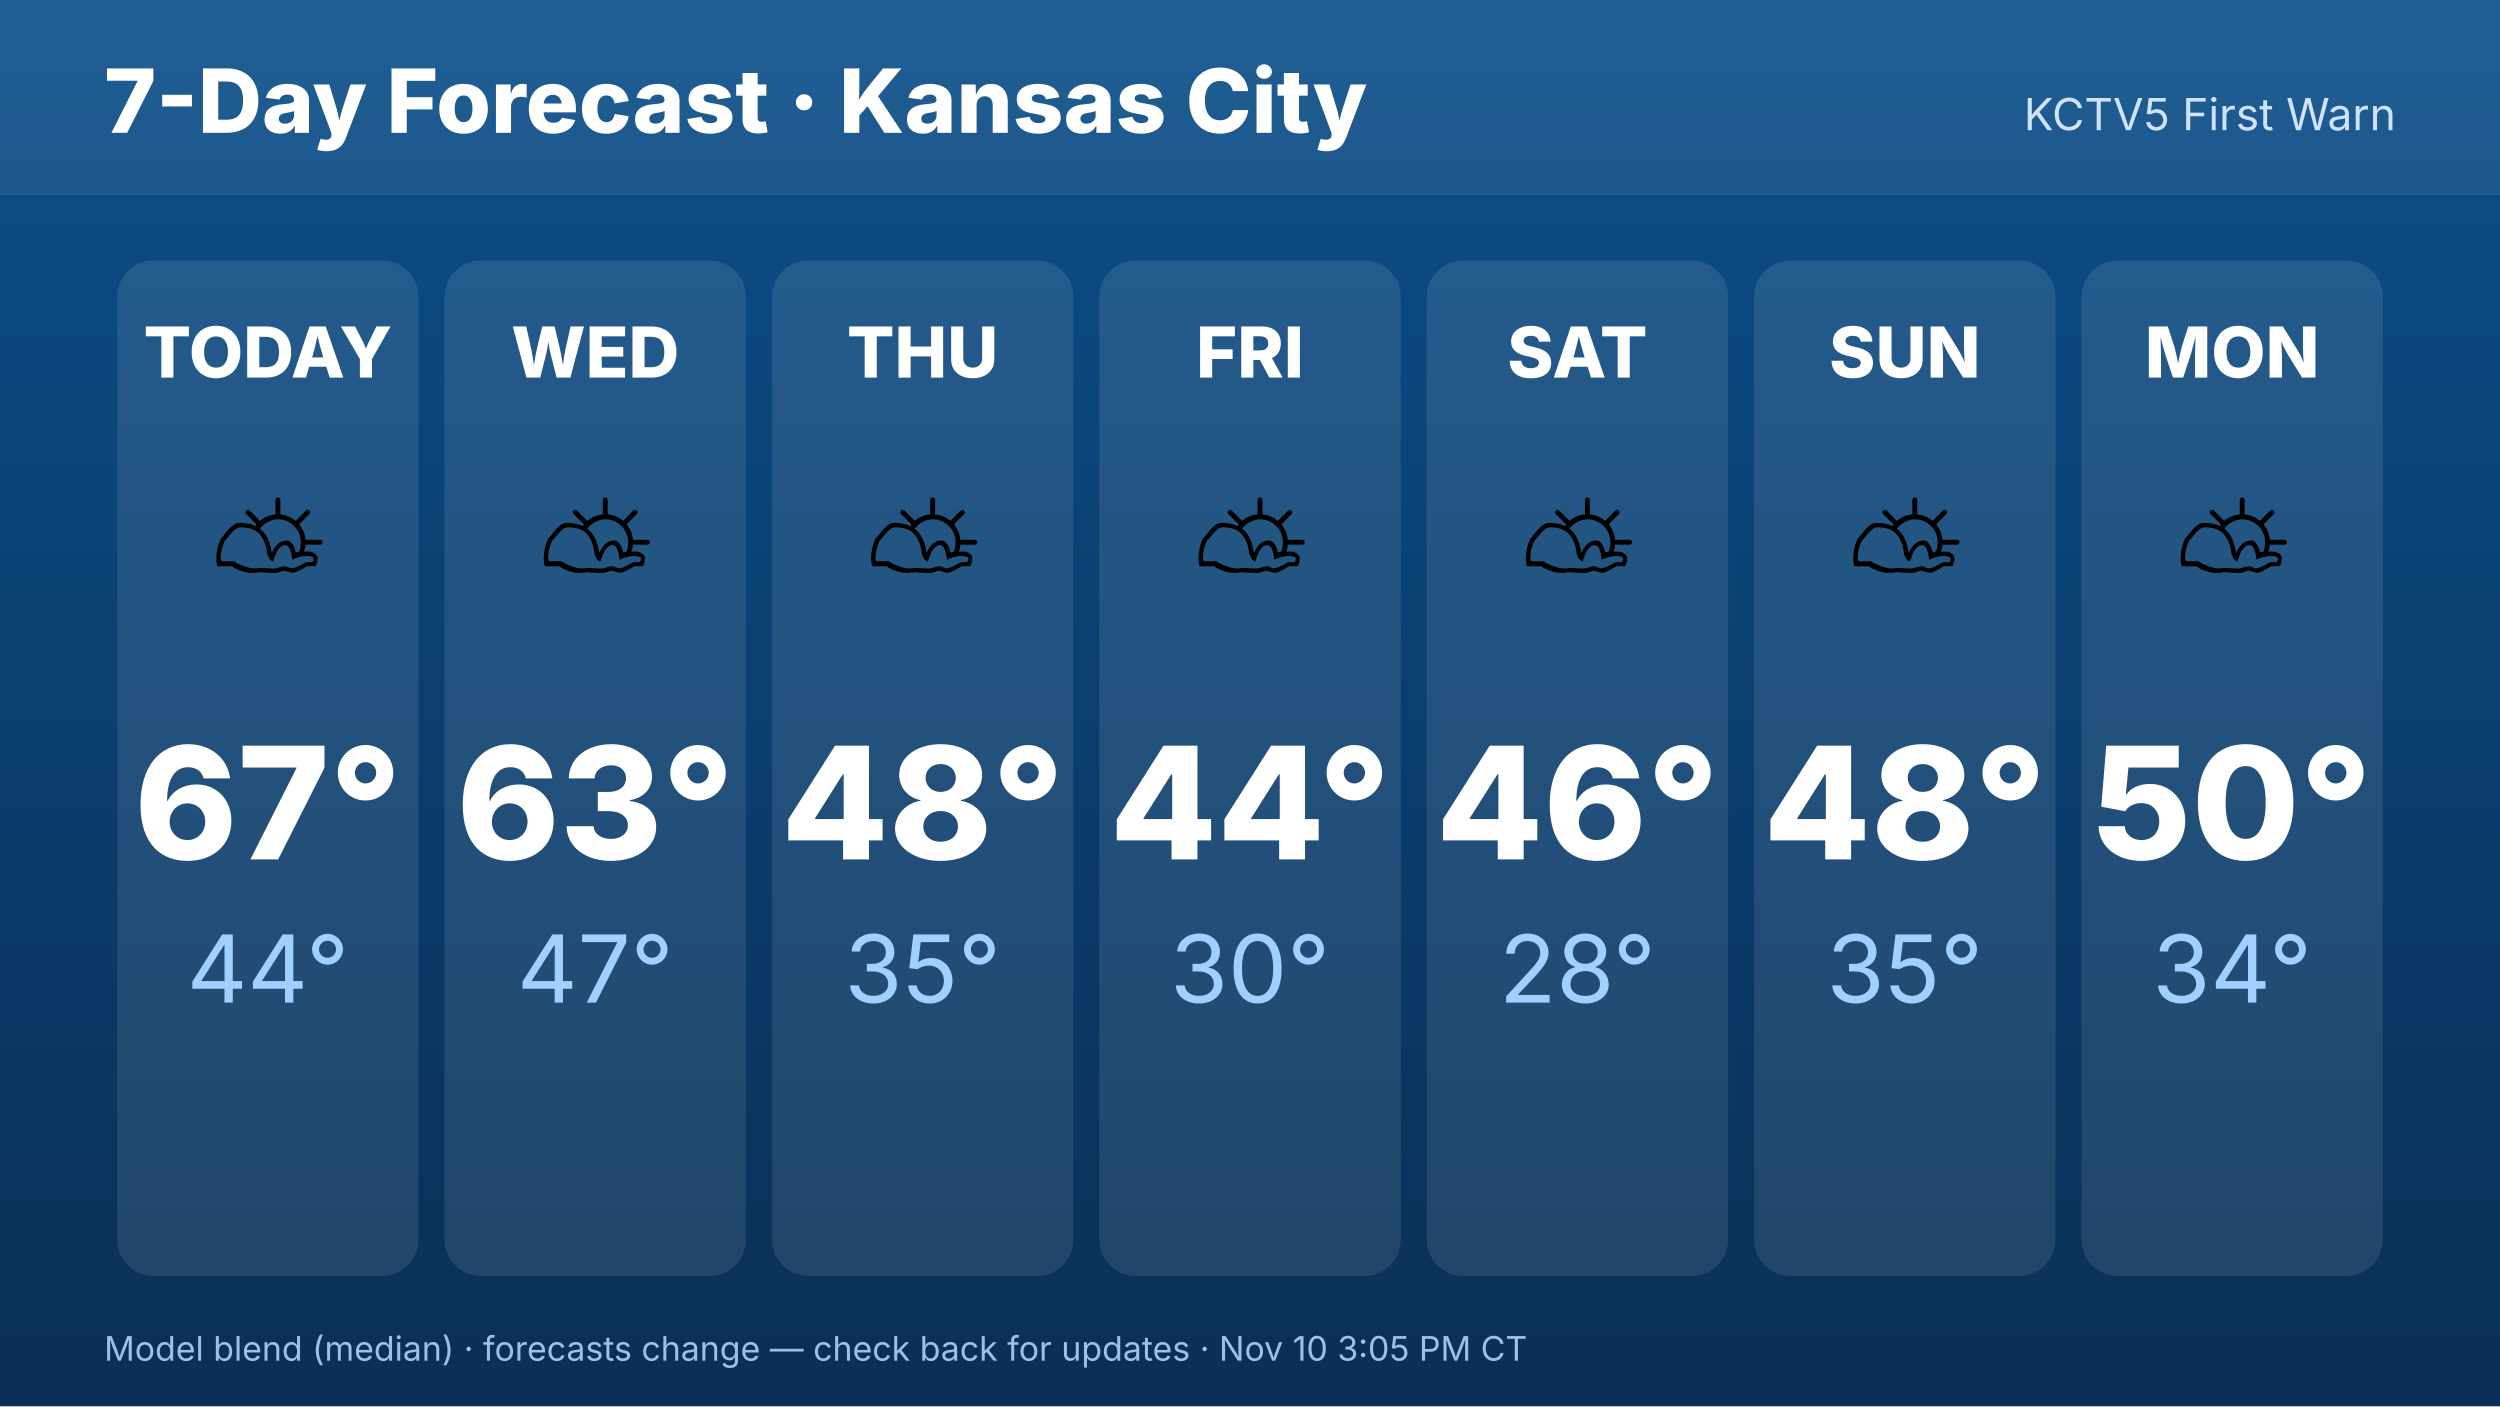
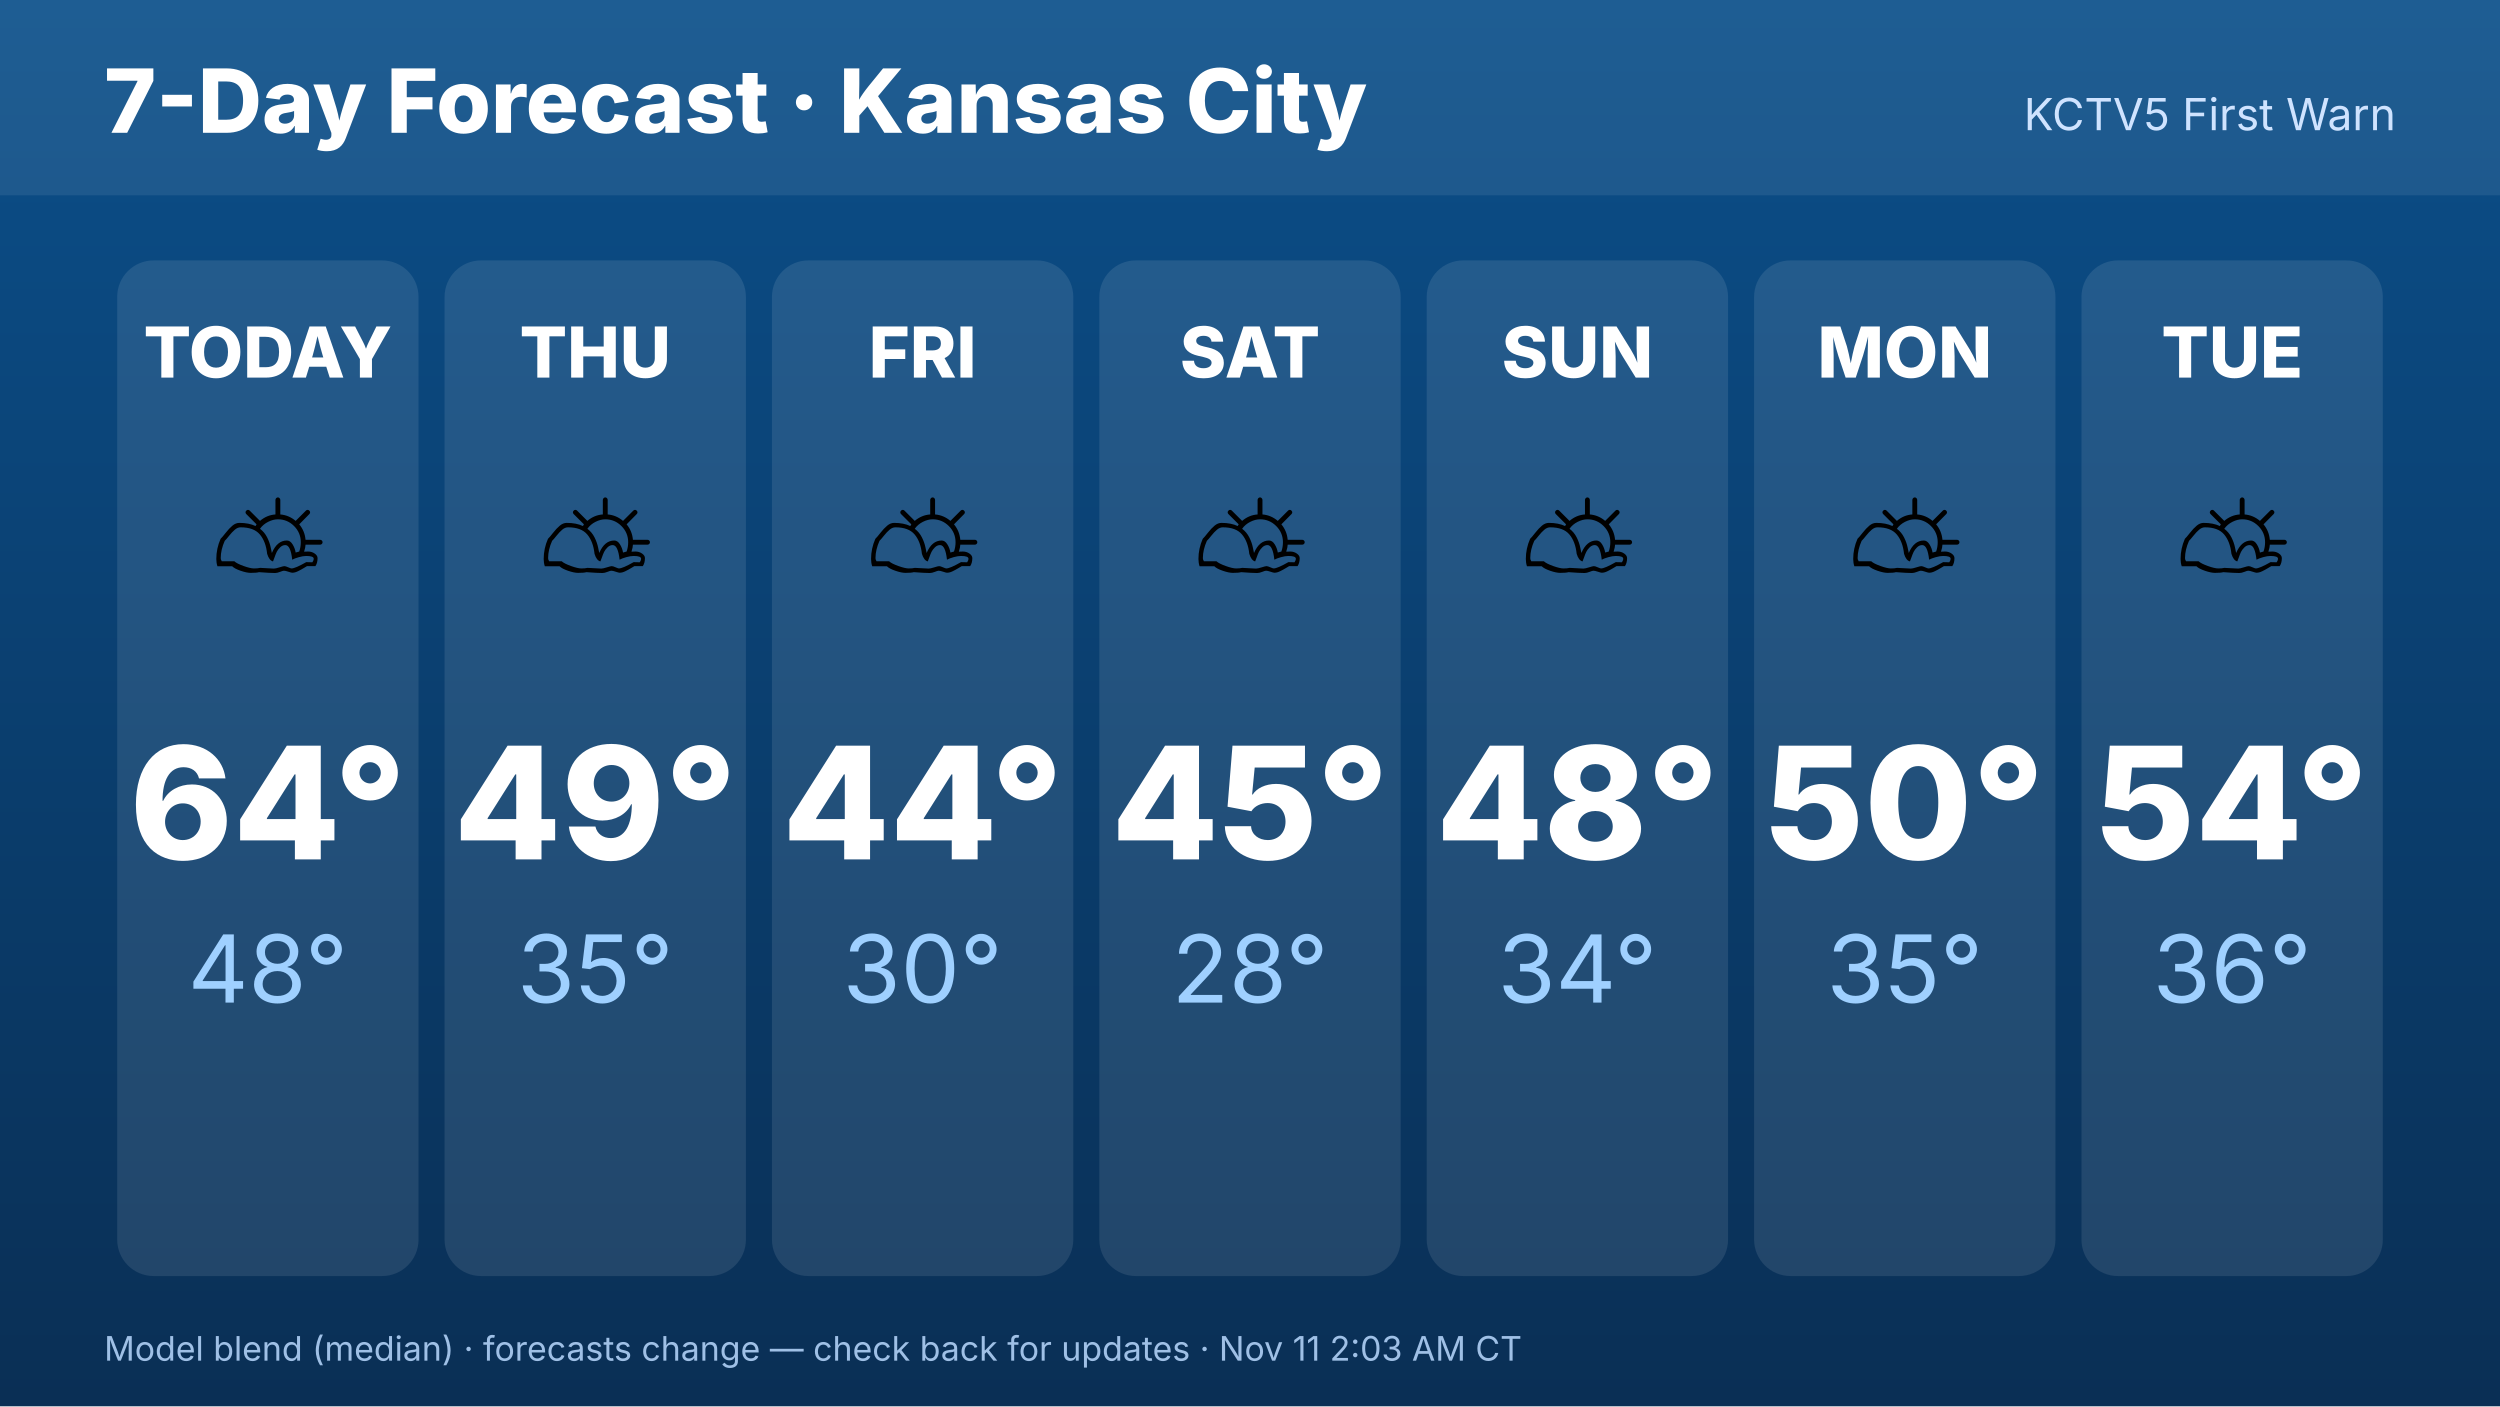
<svg xmlns="http://www.w3.org/2000/svg" width="1920" height="1080" viewBox="0 0 1920 1080" font-family="Inter,Helvetica,Arial,sans-serif">
  <defs>
    <linearGradient id="bg" x1="0" y1="0" x2="0" y2="1">
      <stop offset="0" stop-color="#0b4f8a" />
      <stop offset="1" stop-color="#0a2f55" />
    </linearGradient>
  </defs>
  <rect width="1920" height="1080" fill="url(#bg)" />
  <rect x="0" y="0" width="1920" height="150" fill="#ffffff" opacity=".08" />
  <text x="80" y="102" font-size="68" font-weight="800" fill="#fff">7-Day Forecast · Kansas City</text>
  <text x="1840" y="100" font-size="34" fill="#cfe3ff" text-anchor="end">KCTV5 First Warn</text>
  <rect x="90.0" y="200" width="231.429" height="780" rx="28" fill="#fff" opacity=".1" />
  <text x="205.714" y="290" font-size="54" font-weight="800" fill="#fff" text-anchor="middle">TODAY</text>
  <text x="205.714" y="470" font-size="110" text-anchor="middle">⛅</text>
-   <text x="205.714" y="660" font-size="120" font-weight="800" fill="#fff" text-anchor="middle">67°</text>
-   <text x="205.714" y="770" font-size="72" fill="#9fd0ff" text-anchor="middle">44°</text>
+   <text x="205.714" y="660" font-size="120" font-weight="800" fill="#fff" text-anchor="middle">64°</text>
+   <text x="205.714" y="770" font-size="72" fill="#9fd0ff" text-anchor="middle">48°</text>
  <rect x="341.429" y="200" width="231.429" height="780" rx="28" fill="#fff" opacity=".1" />
-   <text x="457.143" y="290" font-size="54" font-weight="800" fill="#fff" text-anchor="middle">WED</text>
+   <text x="457.143" y="290" font-size="54" font-weight="800" fill="#fff" text-anchor="middle">THU</text>
  <text x="457.143" y="470" font-size="110" text-anchor="middle">⛅</text>
-   <text x="457.143" y="660" font-size="120" font-weight="800" fill="#fff" text-anchor="middle">63°</text>
-   <text x="457.143" y="770" font-size="72" fill="#9fd0ff" text-anchor="middle">47°</text>
+   <text x="457.143" y="660" font-size="120" font-weight="800" fill="#fff" text-anchor="middle">49°</text>
+   <text x="457.143" y="770" font-size="72" fill="#9fd0ff" text-anchor="middle">35°</text>
  <rect x="592.857" y="200" width="231.429" height="780" rx="28" fill="#fff" opacity=".1" />
-   <text x="708.571" y="290" font-size="54" font-weight="800" fill="#fff" text-anchor="middle">THU</text>
+   <text x="708.571" y="290" font-size="54" font-weight="800" fill="#fff" text-anchor="middle">FRI</text>
  <text x="708.571" y="470" font-size="110" text-anchor="middle">⛅</text>
-   <text x="708.571" y="660" font-size="120" font-weight="800" fill="#fff" text-anchor="middle">48°</text>
-   <text x="708.571" y="770" font-size="72" fill="#9fd0ff" text-anchor="middle">35°</text>
+   <text x="708.571" y="660" font-size="120" font-weight="800" fill="#fff" text-anchor="middle">44°</text>
+   <text x="708.571" y="770" font-size="72" fill="#9fd0ff" text-anchor="middle">30°</text>
  <rect x="844.286" y="200" width="231.429" height="780" rx="28" fill="#fff" opacity=".1" />
-   <text x="960" y="290" font-size="54" font-weight="800" fill="#fff" text-anchor="middle">FRI</text>
+   <text x="960" y="290" font-size="54" font-weight="800" fill="#fff" text-anchor="middle">SAT</text>
  <text x="960" y="470" font-size="110" text-anchor="middle">⛅</text>
-   <text x="960" y="660" font-size="120" font-weight="800" fill="#fff" text-anchor="middle">44°</text>
-   <text x="960" y="770" font-size="72" fill="#9fd0ff" text-anchor="middle">30°</text>
+   <text x="960" y="660" font-size="120" font-weight="800" fill="#fff" text-anchor="middle">45°</text>
+   <text x="960" y="770" font-size="72" fill="#9fd0ff" text-anchor="middle">28°</text>
  <rect x="1095.714" y="200" width="231.429" height="780" rx="28" fill="#fff" opacity=".1" />
-   <text x="1211.429" y="290" font-size="54" font-weight="800" fill="#fff" text-anchor="middle">SAT</text>
+   <text x="1211.429" y="290" font-size="54" font-weight="800" fill="#fff" text-anchor="middle">SUN</text>
  <text x="1211.429" y="470" font-size="110" text-anchor="middle">⛅</text>
-   <text x="1211.429" y="660" font-size="120" font-weight="800" fill="#fff" text-anchor="middle">46°</text>
-   <text x="1211.429" y="770" font-size="72" fill="#9fd0ff" text-anchor="middle">28°</text>
+   <text x="1211.429" y="660" font-size="120" font-weight="800" fill="#fff" text-anchor="middle">48°</text>
+   <text x="1211.429" y="770" font-size="72" fill="#9fd0ff" text-anchor="middle">34°</text>
  <rect x="1347.143" y="200" width="231.429" height="780" rx="28" fill="#fff" opacity=".1" />
-   <text x="1462.857" y="290" font-size="54" font-weight="800" fill="#fff" text-anchor="middle">SUN</text>
+   <text x="1462.857" y="290" font-size="54" font-weight="800" fill="#fff" text-anchor="middle">MON</text>
  <text x="1462.857" y="470" font-size="110" text-anchor="middle">⛅</text>
-   <text x="1462.857" y="660" font-size="120" font-weight="800" fill="#fff" text-anchor="middle">48°</text>
+   <text x="1462.857" y="660" font-size="120" font-weight="800" fill="#fff" text-anchor="middle">50°</text>
  <text x="1462.857" y="770" font-size="72" fill="#9fd0ff" text-anchor="middle">35°</text>
  <rect x="1598.571" y="200" width="231.429" height="780" rx="28" fill="#fff" opacity=".1" />
-   <text x="1714.286" y="290" font-size="54" font-weight="800" fill="#fff" text-anchor="middle">MON</text>
+   <text x="1714.286" y="290" font-size="54" font-weight="800" fill="#fff" text-anchor="middle">TUE</text>
  <text x="1714.286" y="470" font-size="110" text-anchor="middle">⛅</text>
-   <text x="1714.286" y="660" font-size="120" font-weight="800" fill="#fff" text-anchor="middle">50°</text>
-   <text x="1714.286" y="770" font-size="72" fill="#9fd0ff" text-anchor="middle">34°</text>
-   <text x="80" y="1045" font-size="26" fill="#9fc0e6">Model blend (median) · forecasts change — check back for updates · Nov 10 3:05 PM CT</text>
+   <text x="1714.286" y="660" font-size="120" font-weight="800" fill="#fff" text-anchor="middle">54°</text>
+   <text x="1714.286" y="770" font-size="72" fill="#9fd0ff" text-anchor="middle">36°</text>
+   <text x="80" y="1045" font-size="26" fill="#9fc0e6">Model blend (median) · forecasts change — check back for updates · Nov 11 2:03 AM CT</text>
</svg>
